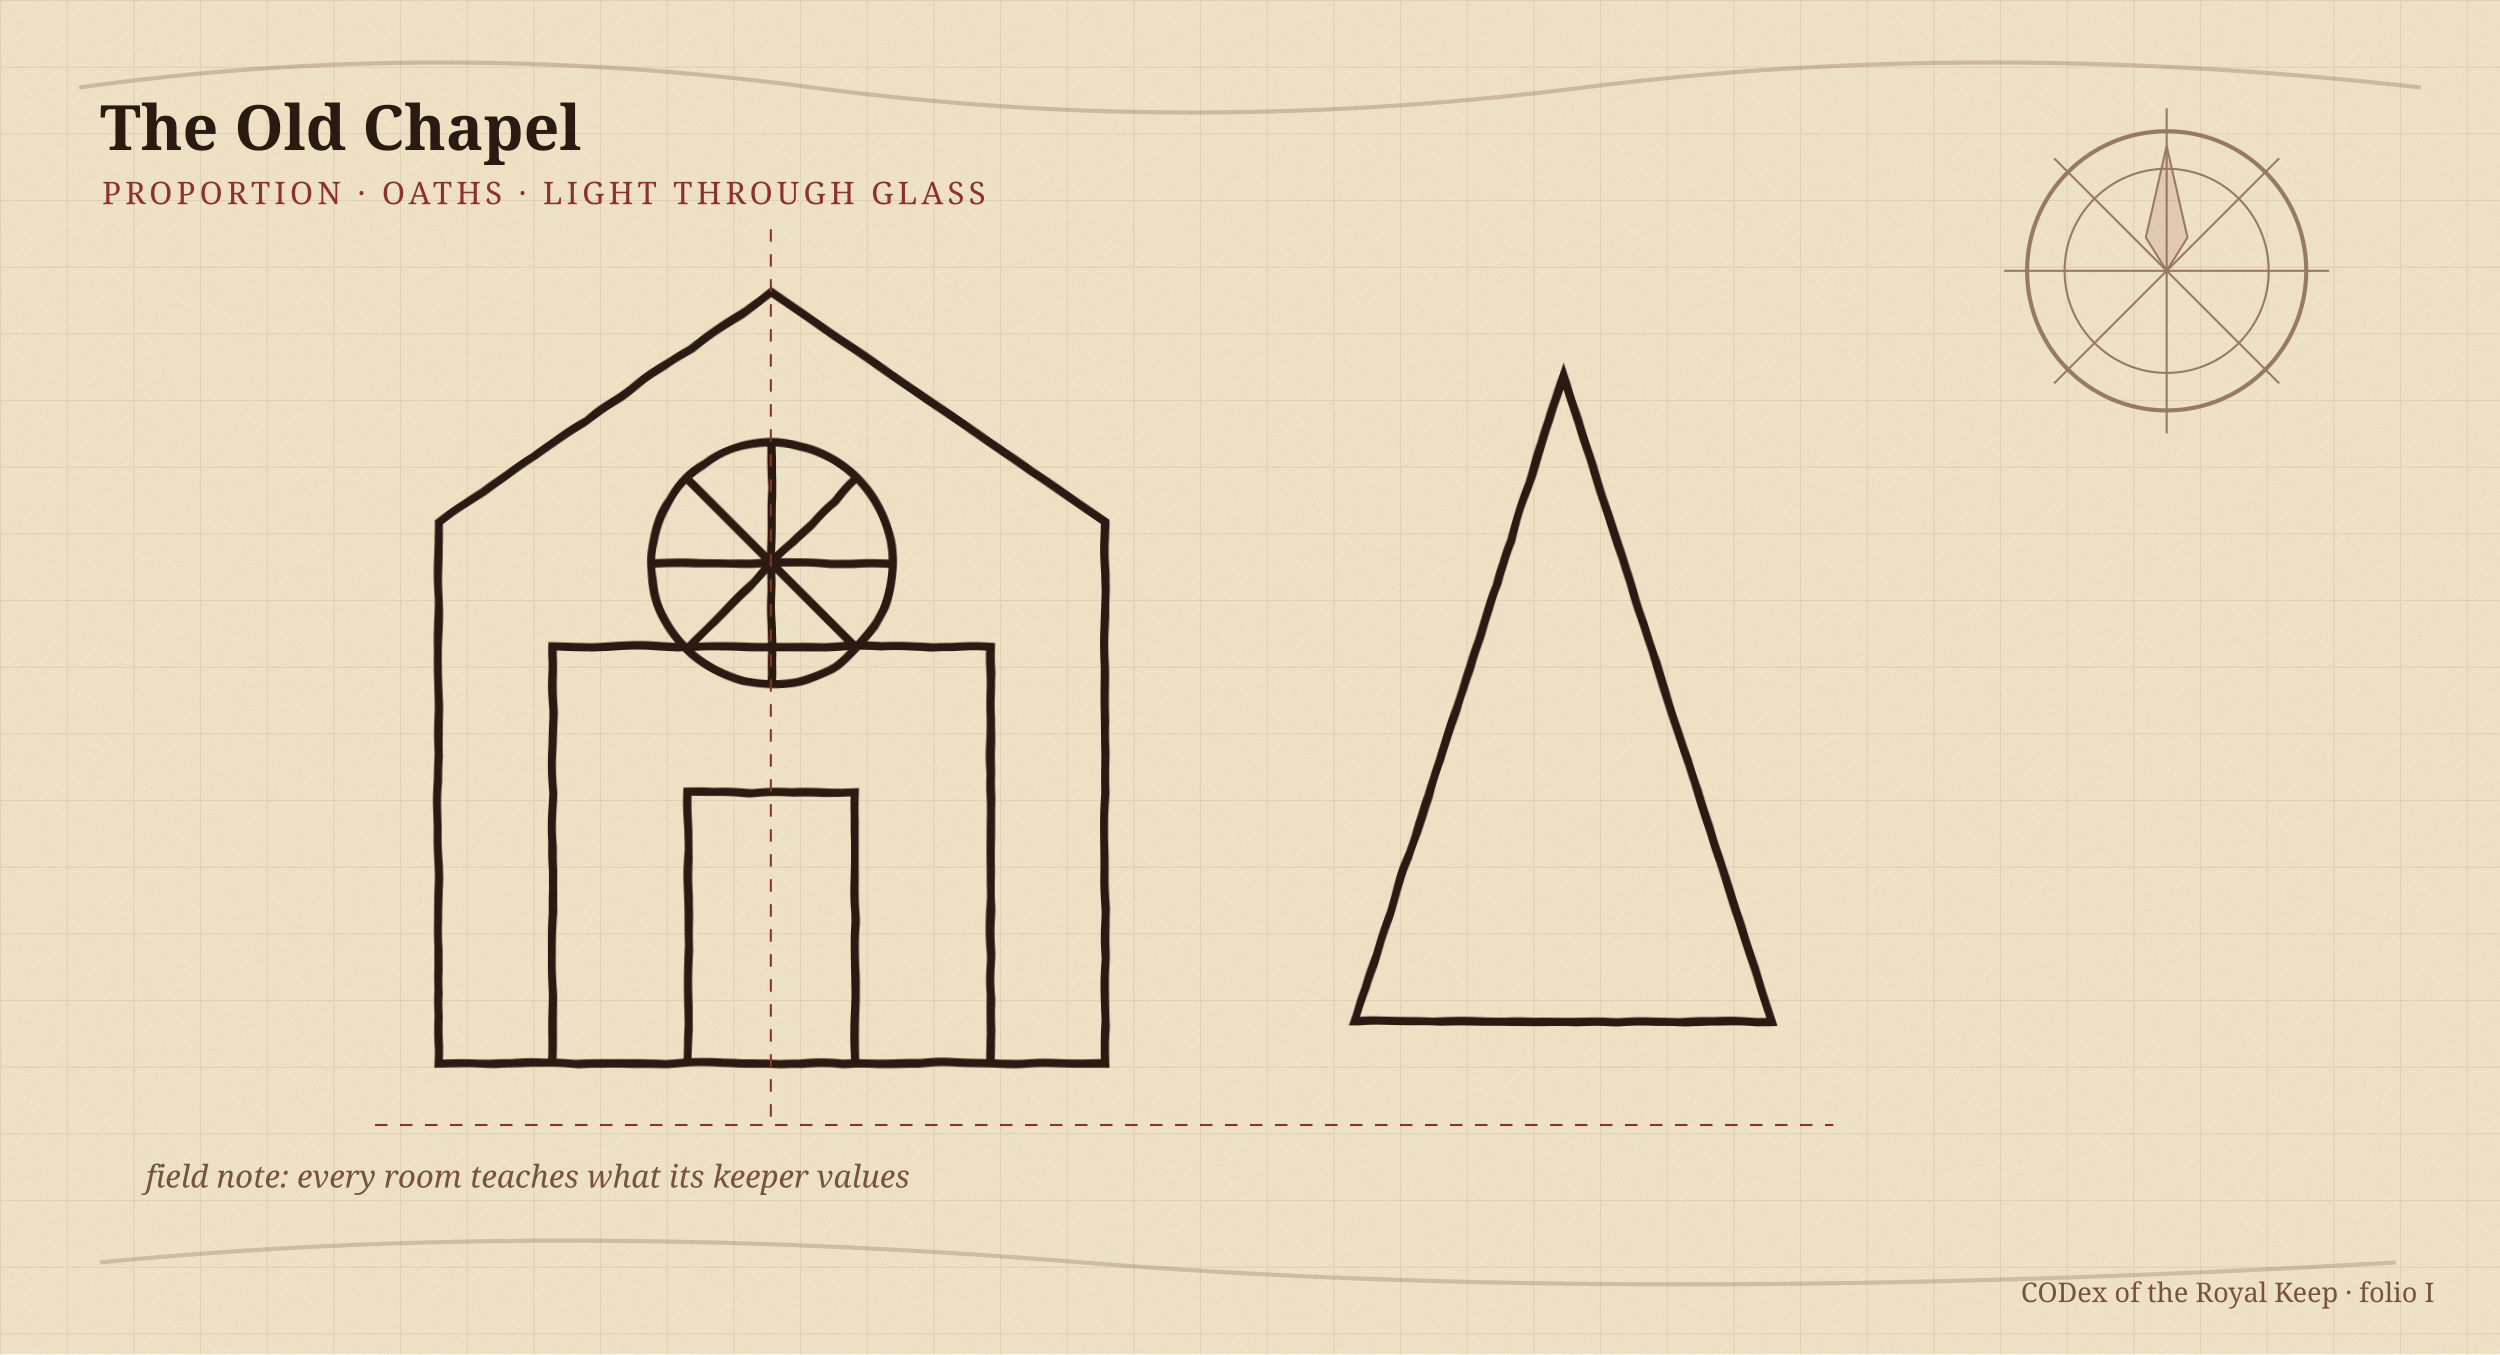
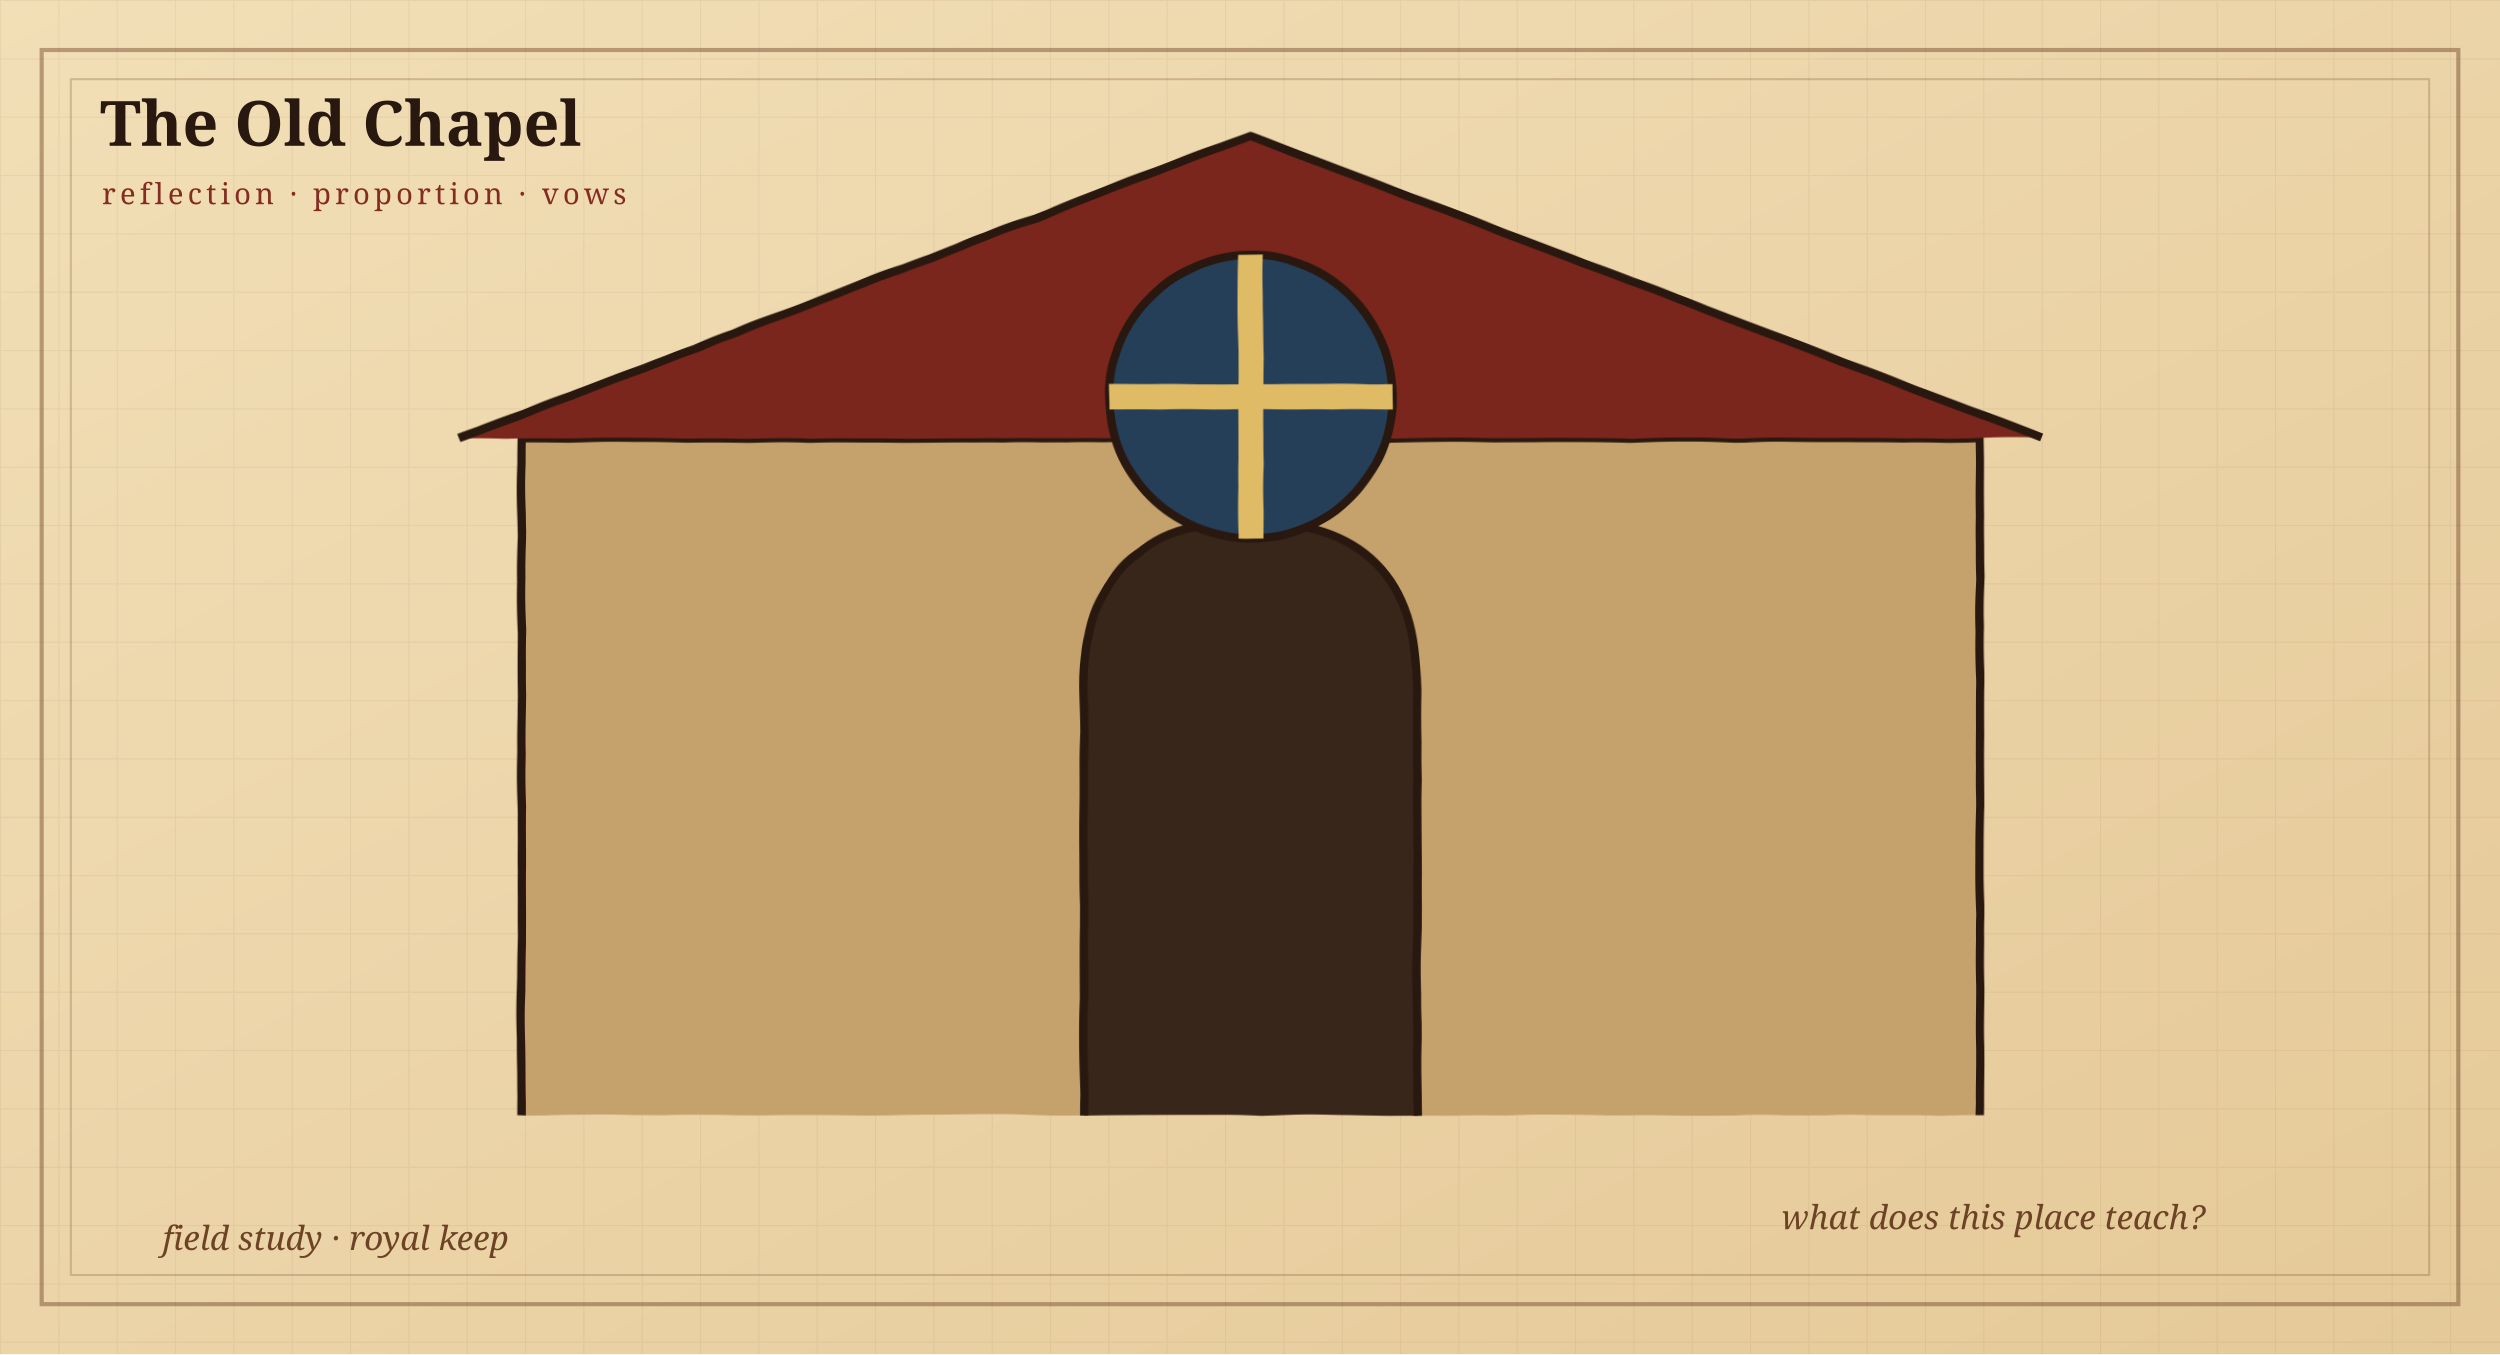
- <svg xmlns="http://www.w3.org/2000/svg" viewBox="0 0 1200 650" role="img" aria-labelledby="t d">
+ <svg xmlns="http://www.w3.org/2000/svg" viewBox="0 0 1200 650" role="img">
  <defs>
-     <filter id="paper">
-       <feTurbulence baseFrequency=".7" numOctaves="3" seed="7" type="fractalNoise" result="n" />
-       <feColorMatrix in="n" type="saturate" values="0" />
-       <feComponentTransfer>
-         <feFuncA type="table" tableValues="0 .13" />
-       </feComponentTransfer>
+     <linearGradient id="paper" x1="0" y1="0" x2="1" y2="1">
+       <stop stop-color="#f2dfb7" />
+       <stop offset="1" stop-color="#e5c998" />
+     </linearGradient>
+     <filter id="rough">
+       <feTurbulence baseFrequency=".018" numOctaves="2" seed="6" result="n" />
+       <feDisplacementMap in="SourceGraphic" in2="n" scale="1.2" />
    </filter>
-     <filter id="rough">
-       <feTurbulence baseFrequency=".025" numOctaves="2" seed="4" result="n" />
-       <feDisplacementMap in="SourceGraphic" in2="n" scale="1.6" />
+     <pattern id="grain" width="28" height="28" patternUnits="userSpaceOnUse">
+       <path d="M28 0H0V28" fill="none" stroke="#6d4326" stroke-opacity=".07" />
+     </pattern>
+     <filter id="shadow">
+       <feDropShadow dx="0" dy="5" stdDeviation="5" flood-opacity=".25" />
    </filter>
-     <pattern id="grid" width="32" height="32" patternUnits="userSpaceOnUse">
-       <path d="M32 0H0V32" fill="none" stroke="#76533a" stroke-opacity=".12" stroke-width="1" />
-     </pattern>
-     <pattern id="hatch" width="9" height="9" patternUnits="userSpaceOnUse" patternTransform="rotate(18)">
-       <line x1="0" y1="0" x2="0" y2="9" stroke="#76533a" stroke-opacity=".18" stroke-width="2" />
-     </pattern>
  </defs>
-   <rect width="100%" height="100%" fill="#efe2c4" />
-   <rect width="100%" height="100%" fill="url(#grid)" />
-   <rect width="100%" height="100%" filter="url(#paper)" opacity=".6" />
-   <path d="M38 42 Q210 18 390 42 T760 42 T1162 42" fill="none" stroke="#76533a" stroke-opacity=".28" stroke-width="2" />
-   <path d="M48 606 Q260 585 520 606 T1150 606" fill="none" stroke="#76533a" stroke-opacity=".25" stroke-width="2" />
-   <g stroke="#2a1a12" stroke-width="4" fill="none" filter="url(#rough)">
-     <path d="M210 510V250l160-110 160 110v260z" />
-     <path d="M265 510V310h210v200M330 510V380h80v130" />
-     <circle cx="370" cy="270" r="58" />
-     <path d="M370 212v116M312 270h116M328 228l84 84M412 228l-84 84" />
-     <path d="M650 490l100-310 100 310z" />
+   <rect width="1200" height="650" fill="url(#paper)" />
+   <rect width="1200" height="650" fill="url(#grain)" />
+   <path d="M20 24H1180V626H20Z" fill="none" stroke="#6d4326" stroke-width="2" opacity=".45" />
+   <path d="M34 38H1166V612H34Z" fill="none" stroke="#6d4326" stroke-width="1" opacity=".25" />
+   <text x="48" y="70" font-family="Georgia,serif" font-size="30" font-weight="700" fill="#28180f">The Old Chapel</text>
+   <text x="49" y="98" font-family="Georgia,serif" font-size="14" letter-spacing="2" fill="#842c22">reflection · proportion · vows</text>
+   <g filter="url(#rough)" stroke="#28180f" stroke-width="4" stroke-linejoin="round">
+     <path d="M250 535V210h700v325" fill="#c5a16c" />
+     <path d="M220 210l380-145l380 145" fill="#7b261d" />
+     <path d="M520 535V330q0-80 80-80t80 80v205" fill="#38261b" />
+     <circle cx="600" cy="190" r="68" fill="#263f59" />
+     <path d="M600 122v136M532 190h136" stroke="#e0bb66" stroke-width="12" />
  </g>
-   <g stroke="#8c3329" fill="none">
-     <path d="M180 540h700M370 110v430" stroke-dasharray="6 6" />
+   <g fill="#6d4326" font-family="Georgia,serif" font-size="16" font-style="italic">
+     <text x="78" y="600">field study · royal keep</text>
+     <text x="855" y="590">what does this place teach?</text>
  </g>
-   <g transform="translate(1040 130)" stroke="#76533a" fill="none" opacity=".72">
-     <circle r="67" stroke-width="2" />
-     <circle r="49" />
-     <path d="M0-78V78M-78 0H78M-54-54L54 54M54-54L-54 54" />
-     <path d="M0-60l10 44-10 16-10-16z" fill="#8c3329" fill-opacity=".18" />
-   </g>
-   <g fill="#76533a" font-family="Georgia,serif" font-size="15" font-style="italic">
-     <text x="70" y="570">field note: every room teaches what its keeper values</text>
-   </g>
-   <text x="48" y="72" font-family="Georgia,serif" font-size="30" font-weight="700" fill="#2a1a12">The Old Chapel</text>
-   <text x="49" y="98" font-family="Georgia,serif" font-size="15" letter-spacing="2" fill="#8c3329">PROPORTION · OATHS · LIGHT THROUGH GLASS</text>
-   <text x="970" y="625" font-family="Georgia,serif" font-size="13" fill="#76533a">CODex of the Royal Keep · folio I</text>
</svg>
